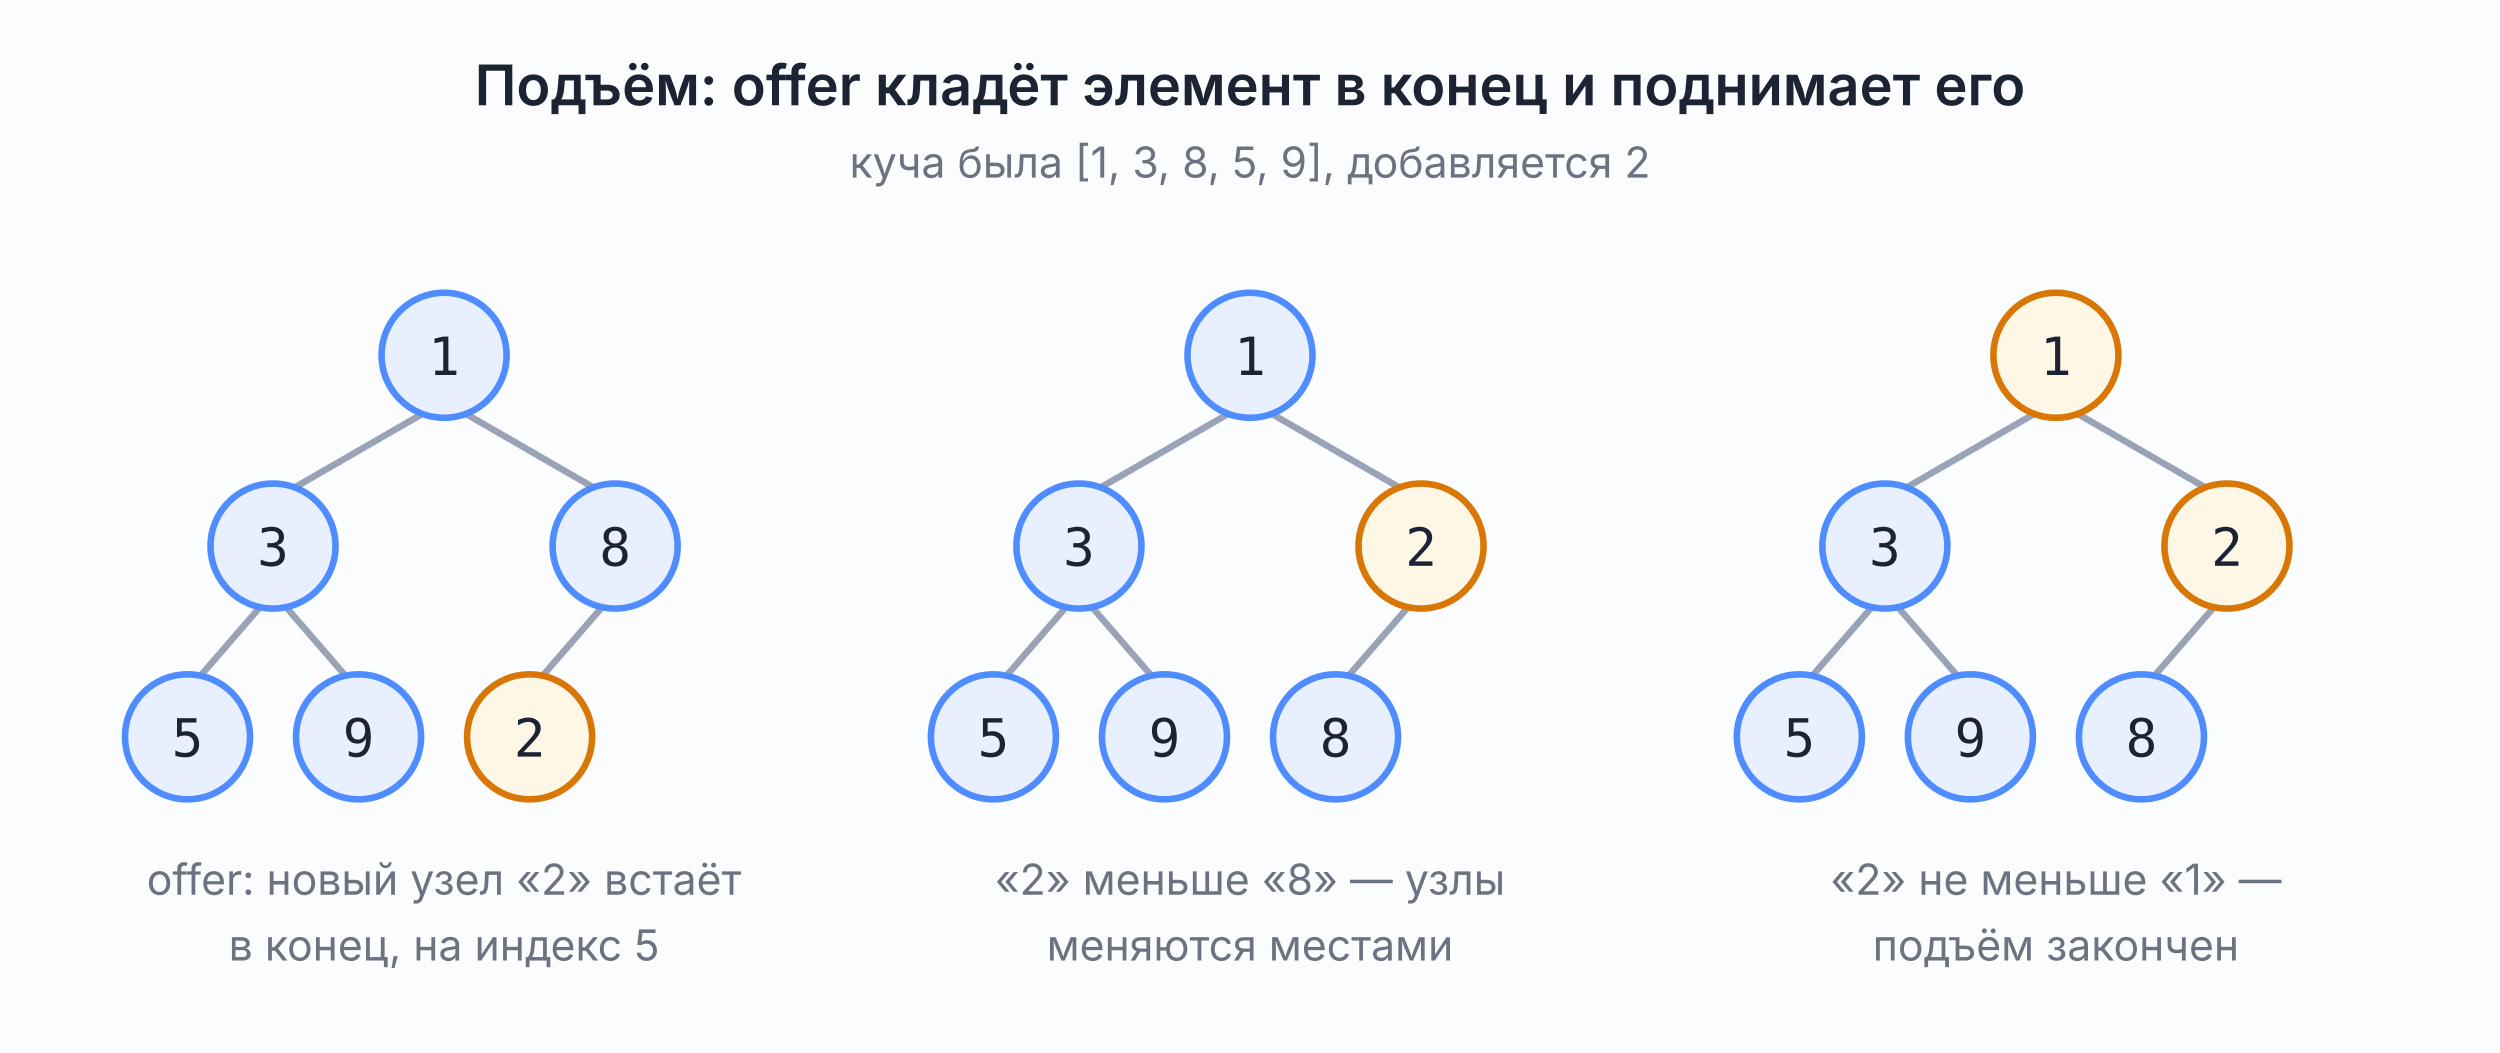
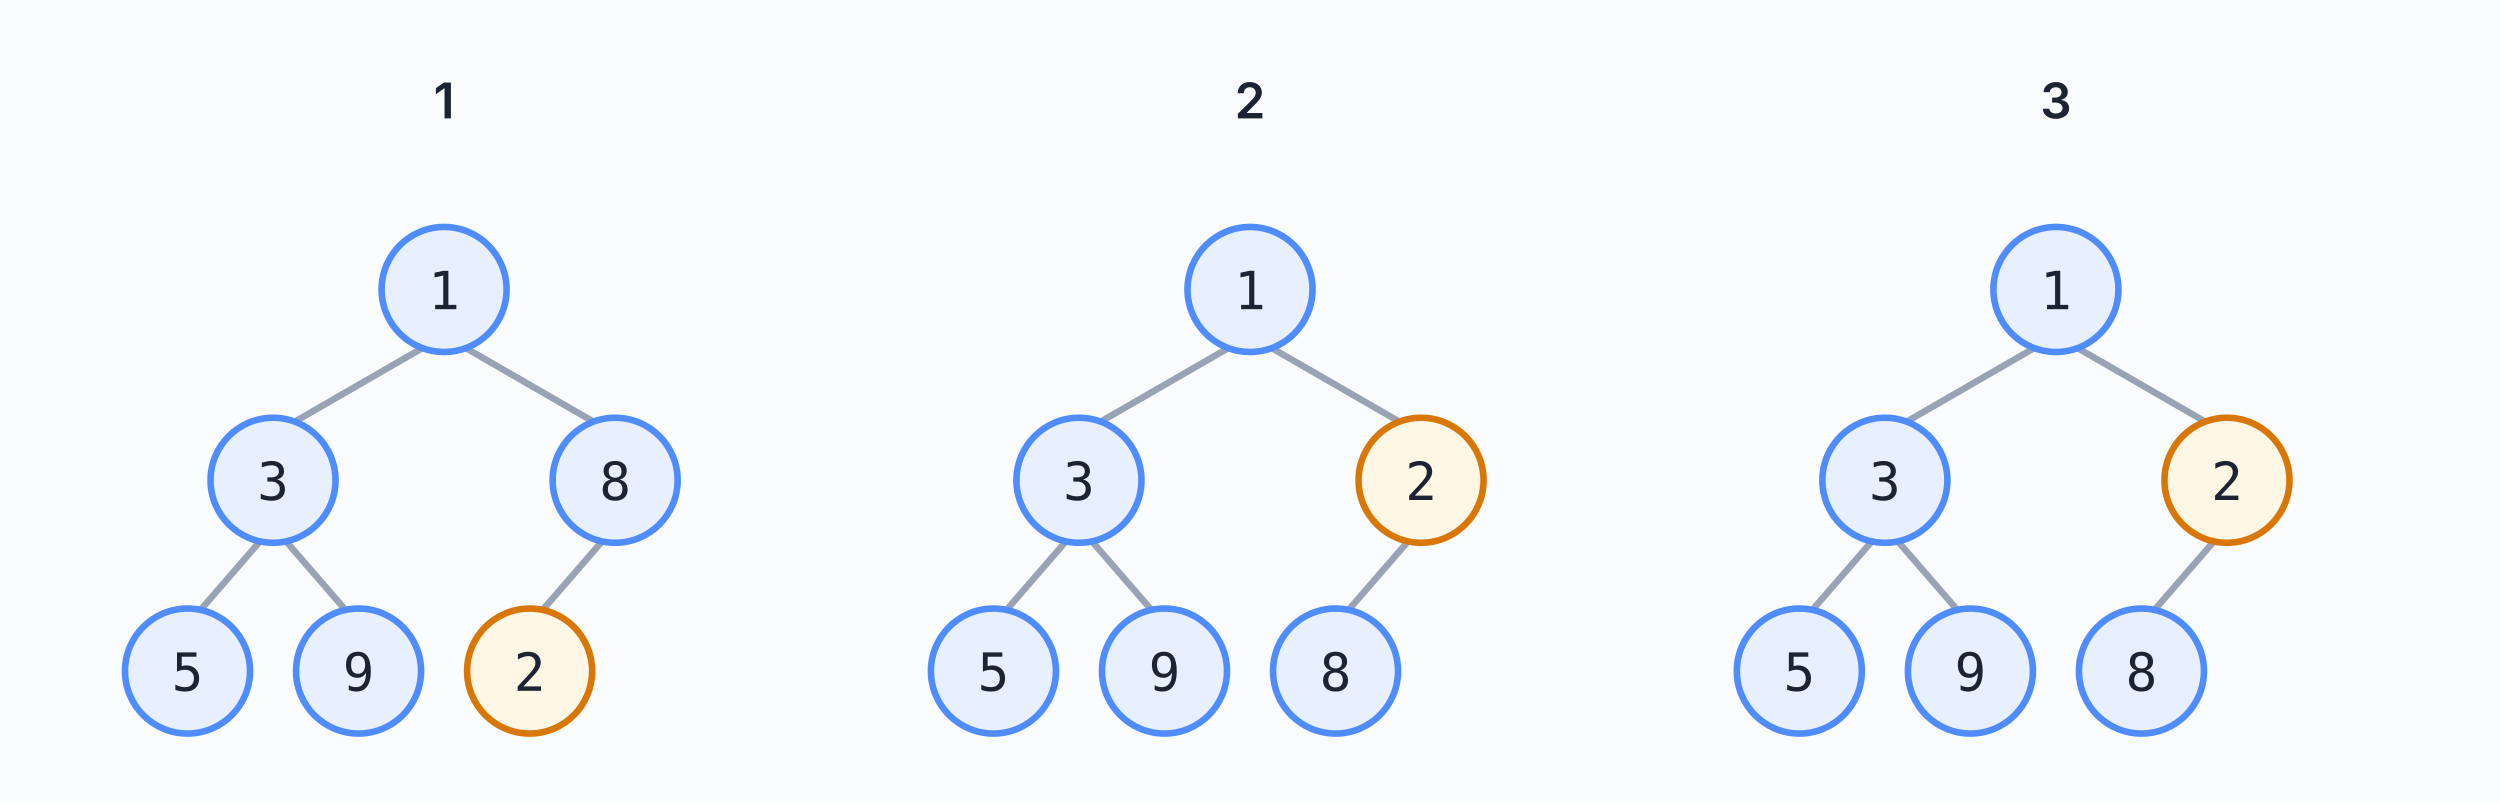
- <svg xmlns="http://www.w3.org/2000/svg" viewBox="0 0 760 320" width="760" height="320" font-family="system-ui, -apple-system, Segoe UI, sans-serif">
-   <rect width="760" height="320" fill="#fbfcfe" />
-   <text x="380" y="32" text-anchor="middle" font-size="17" font-weight="600" fill="#1c2333">Подъём: offer кладёт элемент в конец и поднимает его</text>
-   <text x="380" y="54" text-anchor="middle" font-size="13" fill="#6b7280">куча была [1, 3, 8, 5, 9], добавляется 2</text>
-   <line x1="135" y1="122" x2="83" y2="152" stroke="#9aa3b5" stroke-width="2" stroke-linecap="round" />
-   <line x1="135" y1="122" x2="187" y2="152" stroke="#9aa3b5" stroke-width="2" stroke-linecap="round" />
-   <line x1="83" y1="180" x2="57" y2="210" stroke="#9aa3b5" stroke-width="2" stroke-linecap="round" />
-   <line x1="83" y1="180" x2="109" y2="210" stroke="#9aa3b5" stroke-width="2" stroke-linecap="round" />
-   <line x1="187" y1="180" x2="161" y2="210" stroke="#9aa3b5" stroke-width="2" stroke-linecap="round" />
-   <circle cx="135" cy="108" r="19" fill="#e8f0ff" stroke="#4f8cff" stroke-width="2" />
-   <text x="135" y="114" text-anchor="middle" font-size="16" font-family="Consolas, monospace" fill="#1c2333">1</text>
-   <circle cx="83" cy="166" r="19" fill="#e8f0ff" stroke="#4f8cff" stroke-width="2" />
-   <text x="83" y="172" text-anchor="middle" font-size="16" font-family="Consolas, monospace" fill="#1c2333">3</text>
-   <circle cx="187" cy="166" r="19" fill="#e8f0ff" stroke="#4f8cff" stroke-width="2" />
-   <text x="187" y="172" text-anchor="middle" font-size="16" font-family="Consolas, monospace" fill="#1c2333">8</text>
-   <circle cx="57" cy="224" r="19" fill="#e8f0ff" stroke="#4f8cff" stroke-width="2" />
-   <text x="57" y="230" text-anchor="middle" font-size="16" font-family="Consolas, monospace" fill="#1c2333">5</text>
-   <circle cx="109" cy="224" r="19" fill="#e8f0ff" stroke="#4f8cff" stroke-width="2" />
-   <text x="109" y="230" text-anchor="middle" font-size="16" font-family="Consolas, monospace" fill="#1c2333">9</text>
-   <circle cx="161" cy="224" r="19" fill="#fff7e6" stroke="#d97706" stroke-width="2" />
-   <text x="161" y="230" text-anchor="middle" font-size="16" font-family="Consolas, monospace" fill="#1c2333">2</text>
-   <text x="135" y="272" text-anchor="middle" font-size="13" fill="#6b7280">offer: новый узел «2» встаёт</text>
-   <text x="135" y="292" text-anchor="middle" font-size="13" fill="#6b7280">в конец, на индекс 5</text>
-   <line x1="380" y1="122" x2="328" y2="152" stroke="#9aa3b5" stroke-width="2" stroke-linecap="round" />
-   <line x1="380" y1="122" x2="432" y2="152" stroke="#9aa3b5" stroke-width="2" stroke-linecap="round" />
-   <line x1="328" y1="180" x2="302" y2="210" stroke="#9aa3b5" stroke-width="2" stroke-linecap="round" />
-   <line x1="328" y1="180" x2="354" y2="210" stroke="#9aa3b5" stroke-width="2" stroke-linecap="round" />
-   <line x1="432" y1="180" x2="406" y2="210" stroke="#9aa3b5" stroke-width="2" stroke-linecap="round" />
-   <circle cx="380" cy="108" r="19" fill="#e8f0ff" stroke="#4f8cff" stroke-width="2" />
-   <text x="380" y="114" text-anchor="middle" font-size="16" font-family="Consolas, monospace" fill="#1c2333">1</text>
-   <circle cx="328" cy="166" r="19" fill="#e8f0ff" stroke="#4f8cff" stroke-width="2" />
-   <text x="328" y="172" text-anchor="middle" font-size="16" font-family="Consolas, monospace" fill="#1c2333">3</text>
-   <circle cx="432" cy="166" r="19" fill="#fff7e6" stroke="#d97706" stroke-width="2" />
-   <text x="432" y="172" text-anchor="middle" font-size="16" font-family="Consolas, monospace" fill="#1c2333">2</text>
-   <circle cx="302" cy="224" r="19" fill="#e8f0ff" stroke="#4f8cff" stroke-width="2" />
-   <text x="302" y="230" text-anchor="middle" font-size="16" font-family="Consolas, monospace" fill="#1c2333">5</text>
-   <circle cx="354" cy="224" r="19" fill="#e8f0ff" stroke="#4f8cff" stroke-width="2" />
-   <text x="354" y="230" text-anchor="middle" font-size="16" font-family="Consolas, monospace" fill="#1c2333">9</text>
-   <circle cx="406" cy="224" r="19" fill="#e8f0ff" stroke="#4f8cff" stroke-width="2" />
-   <text x="406" y="230" text-anchor="middle" font-size="16" font-family="Consolas, monospace" fill="#1c2333">8</text>
-   <text x="380" y="272" text-anchor="middle" font-size="13" fill="#6b7280">«2» меньше «8» — узлы</text>
-   <text x="380" y="292" text-anchor="middle" font-size="13" fill="#6b7280">меняются местами</text>
-   <line x1="625" y1="122" x2="573" y2="152" stroke="#9aa3b5" stroke-width="2" stroke-linecap="round" />
-   <line x1="625" y1="122" x2="677" y2="152" stroke="#9aa3b5" stroke-width="2" stroke-linecap="round" />
-   <line x1="573" y1="180" x2="547" y2="210" stroke="#9aa3b5" stroke-width="2" stroke-linecap="round" />
-   <line x1="573" y1="180" x2="599" y2="210" stroke="#9aa3b5" stroke-width="2" stroke-linecap="round" />
-   <line x1="677" y1="180" x2="651" y2="210" stroke="#9aa3b5" stroke-width="2" stroke-linecap="round" />
-   <circle cx="625" cy="108" r="19" fill="#fff7e6" stroke="#d97706" stroke-width="2" />
-   <text x="625" y="114" text-anchor="middle" font-size="16" font-family="Consolas, monospace" fill="#1c2333">1</text>
-   <circle cx="573" cy="166" r="19" fill="#e8f0ff" stroke="#4f8cff" stroke-width="2" />
-   <text x="573" y="172" text-anchor="middle" font-size="16" font-family="Consolas, monospace" fill="#1c2333">3</text>
-   <circle cx="677" cy="166" r="19" fill="#fff7e6" stroke="#d97706" stroke-width="2" />
-   <text x="677" y="172" text-anchor="middle" font-size="16" font-family="Consolas, monospace" fill="#1c2333">2</text>
-   <circle cx="547" cy="224" r="19" fill="#e8f0ff" stroke="#4f8cff" stroke-width="2" />
-   <text x="547" y="230" text-anchor="middle" font-size="16" font-family="Consolas, monospace" fill="#1c2333">5</text>
-   <circle cx="599" cy="224" r="19" fill="#e8f0ff" stroke="#4f8cff" stroke-width="2" />
-   <text x="599" y="230" text-anchor="middle" font-size="16" font-family="Consolas, monospace" fill="#1c2333">9</text>
-   <circle cx="651" cy="224" r="19" fill="#e8f0ff" stroke="#4f8cff" stroke-width="2" />
-   <text x="651" y="230" text-anchor="middle" font-size="16" font-family="Consolas, monospace" fill="#1c2333">8</text>
-   <text x="625" y="272" text-anchor="middle" font-size="13" fill="#6b7280">«2» не меньше «1» —</text>
-   <text x="625" y="292" text-anchor="middle" font-size="13" fill="#6b7280">подъём закончен</text>
+ <svg xmlns="http://www.w3.org/2000/svg" viewBox="0 0 760 244" width="760" height="244" font-family="system-ui, -apple-system, Segoe UI, sans-serif">
+   <rect width="760" height="244" fill="#fbfcfe" />
+   <text x="135" y="36" text-anchor="middle" font-size="15" font-weight="600" fill="#1c2333">1</text>
+   <line x1="135" y1="102" x2="83" y2="132" stroke="#9aa3b5" stroke-width="2" stroke-linecap="round" />
+   <line x1="135" y1="102" x2="187" y2="132" stroke="#9aa3b5" stroke-width="2" stroke-linecap="round" />
+   <line x1="83" y1="160" x2="57" y2="190" stroke="#9aa3b5" stroke-width="2" stroke-linecap="round" />
+   <line x1="83" y1="160" x2="109" y2="190" stroke="#9aa3b5" stroke-width="2" stroke-linecap="round" />
+   <line x1="187" y1="160" x2="161" y2="190" stroke="#9aa3b5" stroke-width="2" stroke-linecap="round" />
+   <circle cx="135" cy="88" r="19" fill="#e8f0ff" stroke="#4f8cff" stroke-width="2" />
+   <text x="135" y="94" text-anchor="middle" font-size="16" font-family="Consolas, monospace" fill="#1c2333">1</text>
+   <circle cx="83" cy="146" r="19" fill="#e8f0ff" stroke="#4f8cff" stroke-width="2" />
+   <text x="83" y="152" text-anchor="middle" font-size="16" font-family="Consolas, monospace" fill="#1c2333">3</text>
+   <circle cx="187" cy="146" r="19" fill="#e8f0ff" stroke="#4f8cff" stroke-width="2" />
+   <text x="187" y="152" text-anchor="middle" font-size="16" font-family="Consolas, monospace" fill="#1c2333">8</text>
+   <circle cx="57" cy="204" r="19" fill="#e8f0ff" stroke="#4f8cff" stroke-width="2" />
+   <text x="57" y="210" text-anchor="middle" font-size="16" font-family="Consolas, monospace" fill="#1c2333">5</text>
+   <circle cx="109" cy="204" r="19" fill="#e8f0ff" stroke="#4f8cff" stroke-width="2" />
+   <text x="109" y="210" text-anchor="middle" font-size="16" font-family="Consolas, monospace" fill="#1c2333">9</text>
+   <circle cx="161" cy="204" r="19" fill="#fff7e6" stroke="#d97706" stroke-width="2" />
+   <text x="161" y="210" text-anchor="middle" font-size="16" font-family="Consolas, monospace" fill="#1c2333">2</text>
+   <text x="380" y="36" text-anchor="middle" font-size="15" font-weight="600" fill="#1c2333">2</text>
+   <line x1="380" y1="102" x2="328" y2="132" stroke="#9aa3b5" stroke-width="2" stroke-linecap="round" />
+   <line x1="380" y1="102" x2="432" y2="132" stroke="#9aa3b5" stroke-width="2" stroke-linecap="round" />
+   <line x1="328" y1="160" x2="302" y2="190" stroke="#9aa3b5" stroke-width="2" stroke-linecap="round" />
+   <line x1="328" y1="160" x2="354" y2="190" stroke="#9aa3b5" stroke-width="2" stroke-linecap="round" />
+   <line x1="432" y1="160" x2="406" y2="190" stroke="#9aa3b5" stroke-width="2" stroke-linecap="round" />
+   <circle cx="380" cy="88" r="19" fill="#e8f0ff" stroke="#4f8cff" stroke-width="2" />
+   <text x="380" y="94" text-anchor="middle" font-size="16" font-family="Consolas, monospace" fill="#1c2333">1</text>
+   <circle cx="328" cy="146" r="19" fill="#e8f0ff" stroke="#4f8cff" stroke-width="2" />
+   <text x="328" y="152" text-anchor="middle" font-size="16" font-family="Consolas, monospace" fill="#1c2333">3</text>
+   <circle cx="432" cy="146" r="19" fill="#fff7e6" stroke="#d97706" stroke-width="2" />
+   <text x="432" y="152" text-anchor="middle" font-size="16" font-family="Consolas, monospace" fill="#1c2333">2</text>
+   <circle cx="302" cy="204" r="19" fill="#e8f0ff" stroke="#4f8cff" stroke-width="2" />
+   <text x="302" y="210" text-anchor="middle" font-size="16" font-family="Consolas, monospace" fill="#1c2333">5</text>
+   <circle cx="354" cy="204" r="19" fill="#e8f0ff" stroke="#4f8cff" stroke-width="2" />
+   <text x="354" y="210" text-anchor="middle" font-size="16" font-family="Consolas, monospace" fill="#1c2333">9</text>
+   <circle cx="406" cy="204" r="19" fill="#e8f0ff" stroke="#4f8cff" stroke-width="2" />
+   <text x="406" y="210" text-anchor="middle" font-size="16" font-family="Consolas, monospace" fill="#1c2333">8</text>
+   <text x="625" y="36" text-anchor="middle" font-size="15" font-weight="600" fill="#1c2333">3</text>
+   <line x1="625" y1="102" x2="573" y2="132" stroke="#9aa3b5" stroke-width="2" stroke-linecap="round" />
+   <line x1="625" y1="102" x2="677" y2="132" stroke="#9aa3b5" stroke-width="2" stroke-linecap="round" />
+   <line x1="573" y1="160" x2="547" y2="190" stroke="#9aa3b5" stroke-width="2" stroke-linecap="round" />
+   <line x1="573" y1="160" x2="599" y2="190" stroke="#9aa3b5" stroke-width="2" stroke-linecap="round" />
+   <line x1="677" y1="160" x2="651" y2="190" stroke="#9aa3b5" stroke-width="2" stroke-linecap="round" />
+   <circle cx="625" cy="88" r="19" fill="#e8f0ff" stroke="#4f8cff" stroke-width="2" />
+   <text x="625" y="94" text-anchor="middle" font-size="16" font-family="Consolas, monospace" fill="#1c2333">1</text>
+   <circle cx="573" cy="146" r="19" fill="#e8f0ff" stroke="#4f8cff" stroke-width="2" />
+   <text x="573" y="152" text-anchor="middle" font-size="16" font-family="Consolas, monospace" fill="#1c2333">3</text>
+   <circle cx="677" cy="146" r="19" fill="#fff7e6" stroke="#d97706" stroke-width="2" />
+   <text x="677" y="152" text-anchor="middle" font-size="16" font-family="Consolas, monospace" fill="#1c2333">2</text>
+   <circle cx="547" cy="204" r="19" fill="#e8f0ff" stroke="#4f8cff" stroke-width="2" />
+   <text x="547" y="210" text-anchor="middle" font-size="16" font-family="Consolas, monospace" fill="#1c2333">5</text>
+   <circle cx="599" cy="204" r="19" fill="#e8f0ff" stroke="#4f8cff" stroke-width="2" />
+   <text x="599" y="210" text-anchor="middle" font-size="16" font-family="Consolas, monospace" fill="#1c2333">9</text>
+   <circle cx="651" cy="204" r="19" fill="#e8f0ff" stroke="#4f8cff" stroke-width="2" />
+   <text x="651" y="210" text-anchor="middle" font-size="16" font-family="Consolas, monospace" fill="#1c2333">8</text>
</svg>
